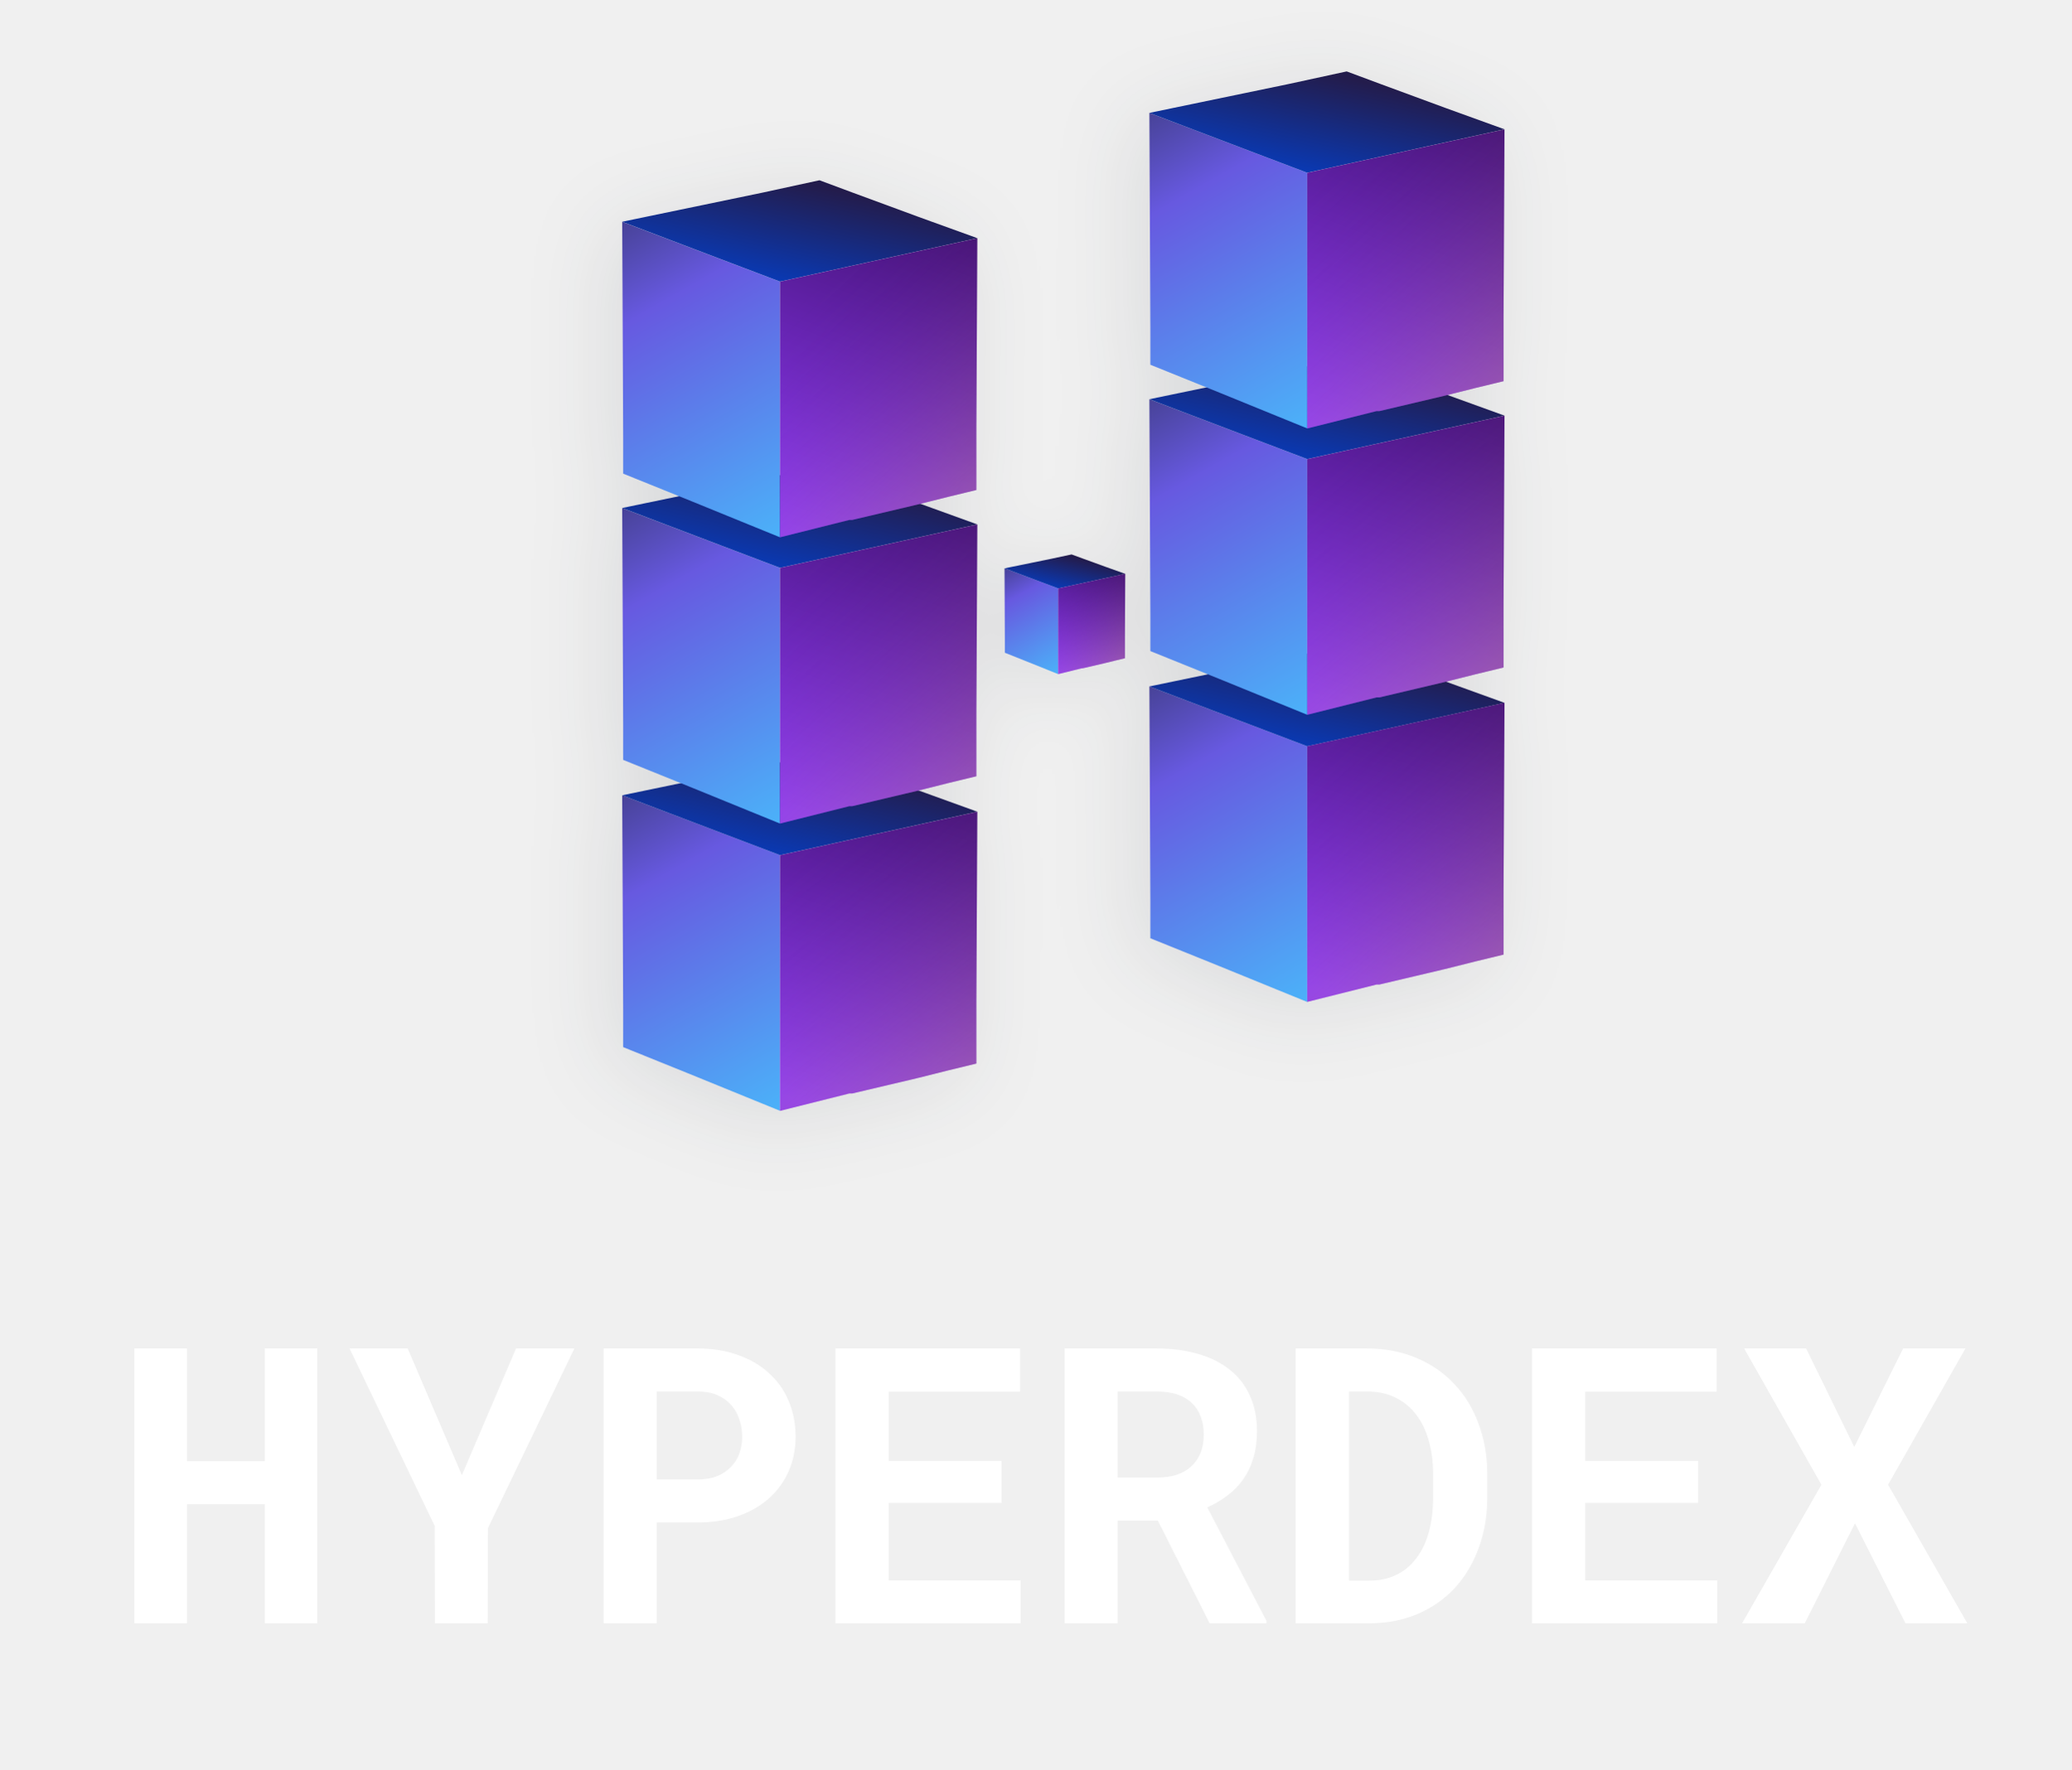
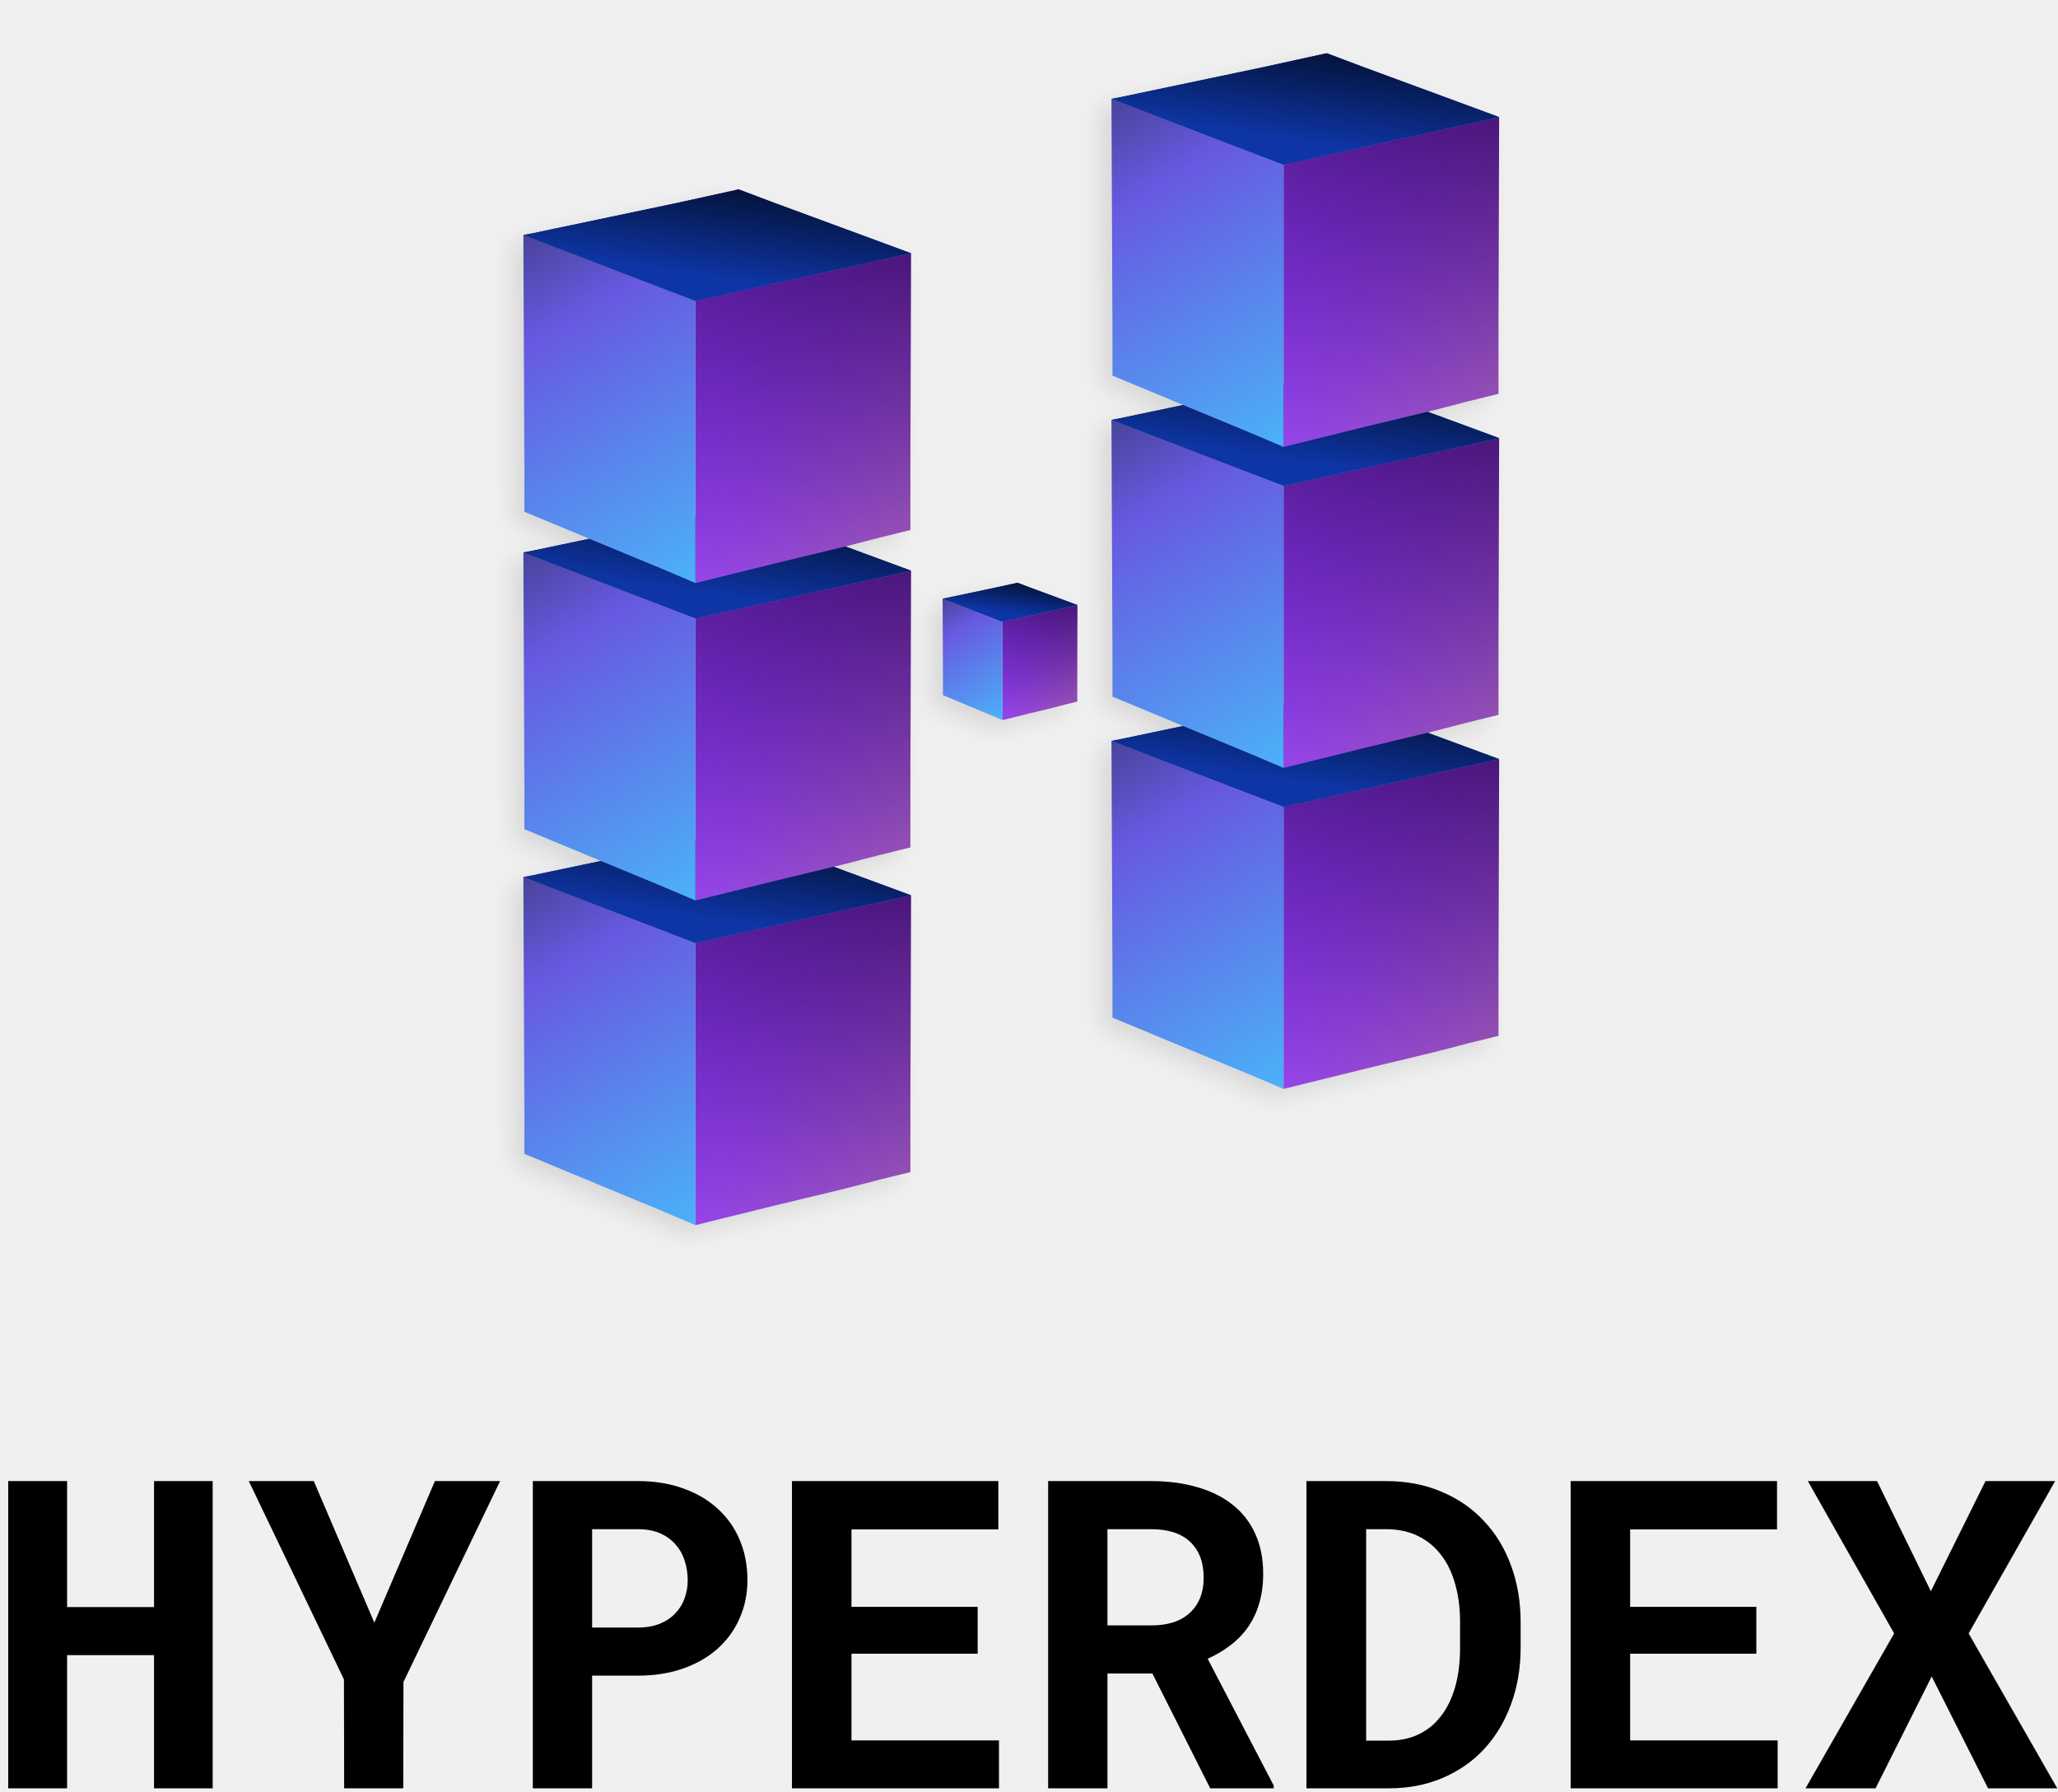
- <svg xmlns="http://www.w3.org/2000/svg" width="1044" height="892" viewBox="0 0 1044 892" version="1.1">
-   <g id="Canvas" fill="none">
-     <g id="Logo_White_Text" clip-path="url(#clip0)">
-       <path id="HYPERDEX" d="M 25.977 45L 19.364 45L 19.364 29.989L 9.563 29.989L 9.563 45L 2.926 45L 2.926 10.363L 9.563 10.363L 9.563 24.565L 19.364 24.565L 19.364 10.363L 25.977 10.363L 25.977 45ZM 44.2 26.326L 51.027 10.363L 58.378 10.363L 47.483 33.01L 47.459 45L 40.798 45L 40.774 32.725L 30.046 10.363L 37.373 10.363L 44.2 26.326ZM 68.75 32.297L 68.75 45L 62.065 45L 62.065 10.363L 73.912 10.363C 75.8 10.363 77.504 10.641 79.027 11.196C 80.549 11.735 81.842 12.496 82.904 13.48C 83.983 14.447 84.808 15.613 85.379 16.977C 85.965 18.34 86.259 19.855 86.259 21.52C 86.259 23.075 85.965 24.51 85.379 25.826C 84.808 27.142 83.983 28.284 82.904 29.252C 81.842 30.203 80.549 30.949 79.027 31.488C 77.504 32.027 75.8 32.297 73.912 32.297L 68.75 32.297ZM 68.75 26.873L 73.912 26.873C 74.864 26.873 75.689 26.73 76.386 26.445C 77.084 26.159 77.663 25.771 78.123 25.279C 78.599 24.787 78.948 24.224 79.17 23.59C 79.408 22.94 79.526 22.266 79.526 21.568C 79.526 20.759 79.408 20.006 79.17 19.308C 78.948 18.61 78.599 18 78.123 17.476C 77.663 16.953 77.084 16.541 76.386 16.239C 75.689 15.938 74.864 15.787 73.912 15.787L 68.75 15.787L 68.75 26.873ZM 112.213 29.823L 97.987 29.823L 97.987 39.6L 114.615 39.6L 114.615 45L 91.278 45L 91.278 10.363L 114.544 10.363L 114.544 15.811L 97.987 15.811L 97.987 24.541L 112.213 24.541L 112.213 29.823ZM 131.91 32.059L 126.843 32.059L 126.843 45L 120.158 45L 120.158 10.363L 131.767 10.363C 133.686 10.363 135.423 10.593 136.977 11.053C 138.531 11.497 139.855 12.155 140.95 13.028C 142.06 13.9 142.908 14.986 143.495 16.287C 144.098 17.587 144.399 19.094 144.399 20.807C 144.399 22.044 144.248 23.162 143.947 24.161C 143.662 25.144 143.241 26.032 142.686 26.825C 142.147 27.602 141.489 28.284 140.712 28.871C 139.95 29.458 139.094 29.965 138.143 30.394L 145.588 44.691L 145.588 45L 138.428 45L 131.91 32.059ZM 126.843 26.635L 131.791 26.635C 133.678 26.635 135.129 26.159 136.144 25.208C 137.175 24.24 137.691 22.924 137.691 21.259C 137.691 19.53 137.191 18.19 136.192 17.238C 135.193 16.271 133.718 15.787 131.767 15.787L 126.843 15.787L 126.843 26.635ZM 149.276 45L 149.276 10.363L 158.244 10.363C 160.544 10.363 162.621 10.76 164.477 11.553C 166.348 12.33 167.942 13.424 169.258 14.836C 170.591 16.231 171.614 17.904 172.327 19.855C 173.057 21.806 173.422 23.947 173.422 26.278L 173.422 29.133C 173.422 31.464 173.057 33.605 172.327 35.556C 171.614 37.491 170.607 39.164 169.306 40.575C 168.006 41.971 166.443 43.057 164.62 43.834C 162.796 44.611 160.782 45 158.577 45L 149.276 45ZM 156.008 15.787L 156.008 39.624L 158.577 39.624C 159.83 39.624 160.948 39.386 161.931 38.91C 162.931 38.434 163.771 37.744 164.453 36.84C 165.151 35.936 165.682 34.842 166.047 33.557C 166.412 32.257 166.594 30.782 166.594 29.133L 166.594 26.23C 166.594 24.676 166.412 23.265 166.047 21.996C 165.698 20.712 165.167 19.609 164.453 18.689C 163.755 17.77 162.883 17.056 161.836 16.548C 160.805 16.041 159.608 15.787 158.244 15.787L 156.008 15.787ZM 199.994 29.823L 185.768 29.823L 185.768 39.6L 202.397 39.6L 202.397 45L 179.06 45L 179.06 10.363L 202.325 10.363L 202.325 15.811L 185.768 15.811L 185.768 24.541L 199.994 24.541L 199.994 29.823ZM 219.667 22.781L 225.829 10.363L 233.679 10.363L 223.926 27.539L 233.917 45L 226.114 45L 219.762 32.392L 213.435 45L 205.537 45L 215.528 27.539L 205.798 10.363L 213.601 10.363L 219.667 22.781Z" transform="translate(56 638.438) scale(4)" fill="white" />
-       <g id="Group 3.6" filter="url(#filter0_d)">
-         <g id="Group 2.1">
-           <g id="Group">
-             <path id="Vector" fill-rule="evenodd" clip-rule="evenodd" d="M 8.853 35.268L 0.121 31.741L 0.121 27.12L 0 0L 19.889 7.54L 19.889 39.768L 16.008 38.187L 8.853 35.268Z" transform="translate(313.625 400.984) scale(4)" fill="url(#paint0_linear)" />
-             <path id="Vector_2" fill-rule="evenodd" clip-rule="evenodd" d="M 24.861 0L 29.105 1.581L 37.352 4.621L 44.749 7.297L 19.889 12.77L 0 5.229L 17.584 1.581L 24.861 0Z" transform="translate(313.625 380.062) scale(4)" fill="url(#paint1_linear)" />
-             <g id="Vector_3" transform="translate(393.184 409.281) scale(4)">
-               <path fill-rule="evenodd" clip-rule="evenodd" d="M 24.739 31.741L 21.223 32.593L 17.342 33.566L 9.095 35.511L 8.732 35.511L 0 37.7L 0 5.473L 24.861 0L 24.739 23.958L 24.739 24.809L 24.739 29.309L 24.739 31.741Z" fill="url(#paint2_linear)" />
-               <path fill-rule="evenodd" clip-rule="evenodd" d="M 24.739 31.741L 21.223 32.593L 17.342 33.566L 9.095 35.511L 8.732 35.511L 0 37.7L 0 5.473L 24.861 0L 24.739 23.958L 24.739 24.809L 24.739 29.309L 24.739 31.741Z" fill="url(#paint3_linear)" />
-             </g>
-           </g>
-           <g id="Group_2">
-             <path id="Vector_4" fill-rule="evenodd" clip-rule="evenodd" d="M 8.853 35.268L 0.121 31.741L 0.121 27.12L 0 0L 19.889 7.54L 19.889 39.768L 16.008 38.187L 8.853 35.268Z" transform="translate(313.625 256.156) scale(4)" fill="url(#paint4_linear)" />
-             <path id="Vector_5" fill-rule="evenodd" clip-rule="evenodd" d="M 24.861 0L 29.105 1.581L 37.352 4.621L 44.749 7.297L 19.889 12.77L 0 5.229L 17.584 1.581L 24.861 0Z" transform="translate(313.625 235.203) scale(4)" fill="url(#paint5_linear)" />
-             <g id="Vector_6" transform="translate(393.184 264.422) scale(4)">
-               <path fill-rule="evenodd" clip-rule="evenodd" d="M 24.739 31.741L 21.223 32.593L 17.342 33.566L 9.095 35.511L 8.732 35.511L 0 37.7L 0 5.473L 24.861 0L 24.739 23.958L 24.739 24.809L 24.739 29.309L 24.739 31.741Z" fill="url(#paint6_linear)" />
-               <path fill-rule="evenodd" clip-rule="evenodd" d="M 24.739 31.741L 21.223 32.593L 17.342 33.566L 9.095 35.511L 8.732 35.511L 0 37.7L 0 5.473L 24.861 0L 24.739 23.958L 24.739 24.809L 24.739 29.309L 24.739 31.741Z" fill="url(#paint7_linear)" />
-             </g>
-           </g>
-           <g id="Group_3">
-             <path id="Vector_7" fill-rule="evenodd" clip-rule="evenodd" d="M 8.853 35.268L 0.121 31.741L 0.121 27.12L 0 0L 19.889 7.54L 19.889 39.768L 16.008 38.187L 8.853 35.268Z" transform="translate(313.625 111.828) scale(4)" fill="url(#paint8_linear)" />
-             <path id="Vector_8" fill-rule="evenodd" clip-rule="evenodd" d="M 24.861 0L 29.105 1.581L 37.352 4.621L 44.749 7.297L 19.889 12.77L 0 5.229L 17.584 1.581L 24.861 0Z" transform="translate(313.625 90.875) scale(4)" fill="url(#paint9_linear)" />
-             <g id="Vector_9" transform="translate(393.184 120.094) scale(4)">
-               <path fill-rule="evenodd" clip-rule="evenodd" d="M 24.739 31.741L 21.223 32.593L 17.342 33.566L 9.095 35.511L 8.732 35.511L 0 37.7L 0 5.473L 24.861 0L 24.739 23.958L 24.739 24.809L 24.739 29.309L 24.739 31.741Z" fill="url(#paint10_linear)" />
-               <path fill-rule="evenodd" clip-rule="evenodd" d="M 24.739 31.741L 21.223 32.593L 17.342 33.566L 9.095 35.511L 8.732 35.511L 0 37.7L 0 5.473L 24.861 0L 24.739 23.958L 24.739 24.809L 24.739 29.309L 24.739 31.741Z" fill="url(#paint11_linear)" />
-             </g>
-           </g>
-         </g>
-         <g id="Group 2.2">
-           <g id="Group_4">
-             <path id="Vector_10" fill-rule="evenodd" clip-rule="evenodd" d="M 8.853 35.268L 0.121 31.741L 0.121 27.12L 0 0L 19.889 7.54L 19.889 39.768L 16.008 38.187L 8.853 35.268Z" transform="translate(579.367 346.094) scale(4)" fill="url(#paint12_linear)" />
-             <path id="Vector_11" fill-rule="evenodd" clip-rule="evenodd" d="M 24.861 0L 29.105 1.581L 37.352 4.621L 44.749 7.297L 19.889 12.77L 0 5.229L 17.584 1.581L 24.861 0Z" transform="translate(579.369 325.172) scale(4)" fill="url(#paint13_linear)" />
-             <g id="Vector_12" transform="translate(658.926 354.344) scale(4)">
-               <path fill-rule="evenodd" clip-rule="evenodd" d="M 24.739 31.741L 21.223 32.593L 17.342 33.566L 9.095 35.511L 8.732 35.511L 0 37.7L 0 5.473L 24.861 0L 24.739 23.958L 24.739 24.809L 24.739 29.309L 24.739 31.741Z" fill="url(#paint14_linear)" />
-               <path fill-rule="evenodd" clip-rule="evenodd" d="M 24.739 31.741L 21.223 32.593L 17.342 33.566L 9.095 35.511L 8.732 35.511L 0 37.7L 0 5.473L 24.861 0L 24.739 23.958L 24.739 24.809L 24.739 29.309L 24.739 31.741Z" fill="url(#paint15_linear)" />
-             </g>
-           </g>
-           <g id="Group_5">
-             <path id="Vector_13" fill-rule="evenodd" clip-rule="evenodd" d="M 8.853 35.268L 0.121 31.741L 0.121 27.12L 0 0L 19.889 7.54L 19.889 39.768L 16.008 38.187L 8.853 35.268Z" transform="translate(579.367 201.297) scale(4)" fill="url(#paint16_linear)" />
-             <path id="Vector_14" fill-rule="evenodd" clip-rule="evenodd" d="M 24.861 0L 29.105 1.581L 37.352 4.621L 44.749 7.297L 19.889 12.77L 0 5.229L 17.584 1.581L 24.861 0Z" transform="translate(579.371 180.359) scale(4)" fill="url(#paint17_linear)" />
-             <g id="Vector_15" transform="translate(658.926 209.578) scale(4)">
-               <path fill-rule="evenodd" clip-rule="evenodd" d="M 24.739 31.741L 21.223 32.593L 17.342 33.566L 9.095 35.511L 8.732 35.511L 0 37.7L 0 5.473L 24.861 0L 24.739 23.958L 24.739 24.809L 24.739 29.309L 24.739 31.741Z" fill="url(#paint18_linear)" />
-               <path fill-rule="evenodd" clip-rule="evenodd" d="M 24.739 31.741L 21.223 32.593L 17.342 33.566L 9.095 35.511L 8.732 35.511L 0 37.7L 0 5.473L 24.861 0L 24.739 23.958L 24.739 24.809L 24.739 29.309L 24.739 31.741Z" fill="url(#paint19_linear)" />
-             </g>
-           </g>
-           <g id="Group_6">
-             <path id="Vector_16" fill-rule="evenodd" clip-rule="evenodd" d="M 8.853 35.268L 0.121 31.741L 0.121 27.12L 0 0L 19.889 7.54L 19.889 39.768L 16.008 38.187L 8.853 35.268Z" transform="translate(579.369 56.9219) scale(4)" fill="url(#paint20_linear)" />
-             <path id="Vector_17" fill-rule="evenodd" clip-rule="evenodd" d="M 24.861 0L 29.105 1.581L 37.352 4.621L 44.749 7.297L 19.889 12.77L 0 5.229L 17.584 1.581L 24.861 0Z" transform="translate(579.373 36) scale(4)" fill="url(#paint21_linear)" />
-             <g id="Vector_18" transform="translate(658.928 65.2188) scale(4)">
-               <path fill-rule="evenodd" clip-rule="evenodd" d="M 24.739 31.741L 21.223 32.593L 17.342 33.566L 9.095 35.511L 8.732 35.511L 0 37.7L 0 5.473L 24.861 0L 24.739 23.958L 24.739 24.809L 24.739 29.309L 24.739 31.741Z" fill="url(#paint22_linear)" />
-               <path fill-rule="evenodd" clip-rule="evenodd" d="M 24.739 31.741L 21.223 32.593L 17.342 33.566L 9.095 35.511L 8.732 35.511L 0 37.7L 0 5.473L 24.861 0L 24.739 23.958L 24.739 24.809L 24.739 29.309L 24.739 31.741Z" fill="url(#paint23_linear)" />
-             </g>
-           </g>
-           <g id="Group_7">
-             <path id="Vector_19" fill-rule="evenodd" clip-rule="evenodd" d="M 3.01 11.826L 0.041 10.644L 0.041 9.094L 0 0L 6.762 2.528L 6.762 13.335L 5.442 12.805L 3.01 11.826Z" transform="translate(506.342 286.531) scale(4)" fill="url(#paint24_linear)" />
-             <path id="Vector_20" fill-rule="evenodd" clip-rule="evenodd" d="M 8.452 0L 9.895 0.53L 12.699 1.55L 15.214 2.447L 6.762 4.282L 0 1.754L 5.978 0.53L 8.452 0Z" transform="translate(506.346 279.531) scale(4)" fill="url(#paint25_linear)" />
-             <g id="Vector_21" transform="translate(533.389 289.312) scale(4)">
-               <path fill-rule="evenodd" clip-rule="evenodd" d="M 8.411 10.644L 7.215 10.929L 5.896 11.256L 3.092 11.908L 2.969 11.908L 0 12.642L 0 1.835L 8.452 0L 8.411 8.034L 8.411 8.319L 8.411 9.828L 8.411 10.644Z" fill="url(#paint26_linear)" />
-               <path fill-rule="evenodd" clip-rule="evenodd" d="M 8.411 10.644L 7.215 10.929L 5.896 11.256L 3.092 11.908L 2.969 11.908L 0 12.642L 0 1.835L 8.452 0L 8.411 8.034L 8.411 8.319L 8.411 9.828L 8.411 10.644Z" fill="url(#paint27_linear)" />
-             </g>
-           </g>
-         </g>
-       </g>
-     </g>
+ <svg xmlns="http://www.w3.org/2000/svg" width="928" height="808" viewBox="0 0 928 808" fill="none">
+   <path d="M25.977 45H19.364V29.989H9.563V45H2.926V10.363H9.563V24.565H19.364V10.363H25.977V45ZM44.2 26.326L51.027 10.363H58.378L47.483 33.01L47.459 45H40.798L40.774 32.725L30.046 10.363H37.373L44.2 26.326ZM68.75 32.297V45H62.065V10.363H73.912C75.8 10.363 77.504 10.641 79.027 11.196C80.549 11.735 81.842 12.496 82.904 13.48C83.983 14.447 84.808 15.613 85.379 16.977C85.965 18.34 86.259 19.855 86.259 21.52C86.259 23.075 85.965 24.51 85.379 25.826C84.808 27.142 83.983 28.284 82.904 29.252C81.842 30.203 80.549 30.949 79.027 31.488C77.504 32.027 75.8 32.297 73.912 32.297H68.75ZM68.75 26.873H73.912C74.864 26.873 75.689 26.73 76.386 26.445C77.084 26.159 77.663 25.771 78.123 25.279C78.599 24.787 78.948 24.224 79.17 23.59C79.408 22.94 79.526 22.266 79.526 21.568C79.526 20.759 79.408 20.006 79.17 19.308C78.948 18.61 78.599 18 78.123 17.476C77.663 16.953 77.084 16.541 76.386 16.239C75.689 15.938 74.864 15.787 73.912 15.787H68.75V26.873ZM112.213 29.823H97.987V39.6H114.615V45H91.278V10.363H114.544V15.811H97.987V24.541H112.213V29.823ZM131.91 32.059H126.843V45H120.158V10.363H131.767C133.686 10.363 135.423 10.593 136.977 11.053C138.531 11.497 139.855 12.155 140.95 13.028C142.06 13.9 142.908 14.986 143.495 16.287C144.098 17.587 144.399 19.094 144.399 20.807C144.399 22.044 144.248 23.162 143.947 24.161C143.662 25.144 143.241 26.032 142.686 26.825C142.147 27.602 141.489 28.284 140.712 28.871C139.95 29.458 139.094 29.965 138.143 30.394L145.588 44.691V45H138.428L131.91 32.059ZM126.843 26.635H131.791C133.678 26.635 135.129 26.159 136.144 25.208C137.175 24.24 137.691 22.924 137.691 21.259C137.691 19.53 137.191 18.19 136.192 17.238C135.193 16.271 133.718 15.787 131.767 15.787H126.843V26.635ZM149.276 45V10.363H158.244C160.544 10.363 162.621 10.76 164.477 11.553C166.348 12.33 167.942 13.424 169.258 14.836C170.591 16.231 171.614 17.904 172.327 19.855C173.057 21.806 173.422 23.947 173.422 26.278V29.133C173.422 31.464 173.057 33.605 172.327 35.556C171.614 37.491 170.607 39.164 169.306 40.575C168.006 41.971 166.443 43.057 164.62 43.834C162.796 44.611 160.782 45 158.577 45H149.276ZM156.008 15.787V39.624H158.577C159.83 39.624 160.948 39.386 161.931 38.91C162.931 38.434 163.771 37.744 164.453 36.84C165.151 35.936 165.682 34.842 166.047 33.557C166.412 32.257 166.594 30.782 166.594 29.133V26.23C166.594 24.676 166.412 23.265 166.047 21.996C165.698 20.712 165.167 19.609 164.453 18.689C163.755 17.77 162.883 17.056 161.836 16.548C160.805 16.041 159.608 15.787 158.244 15.787H156.008ZM199.994 29.823H185.768V39.6H202.397V45H179.06V10.363H202.325V15.811H185.768V24.541H199.994V29.823ZM219.667 22.781L225.829 10.363H233.679L223.926 27.539L233.917 45H226.114L219.762 32.392L213.435 45H205.537L215.528 27.539L205.798 10.363H213.601L219.667 22.781Z" transform="translate(-8 626.438) scale(4)" fill="black" />
+   <g filter="url(#filter0_d)">
+     <path d="M0.038 5.371H0V37.181L8.634 35.048L8.939 34.972L17.003 33.029L20.806 32.038L24.23 31.2V28.762V24.267V23.391L24.306 -1.45323e-07L0.038 5.371Z" transform="translate(313.596 403.734) scale(4)" fill="url(#paint0_linear)" />
+     <path d="M0 0L0.114 26.591V31.2L8.634 34.743L15.633 37.638L19.399 39.238V7.429L0 0Z" transform="translate(236 395.516) scale(4)" fill="url(#paint1_linear)" />
+     <path d="M0.038 5.371H0V37.181L8.634 35.048L8.939 34.972L17.003 33.029L20.806 32.038L24.23 31.2V28.762V24.267V23.391L24.306 -1.45323e-07L0.038 5.371Z" transform="translate(313.596 403.734) scale(4)" fill="url(#paint2_linear)" />
+     <path d="M42.677 6.819L36.477 4.533L28.413 1.562L24.267 0L17.155 1.562L0.837 4.99L0 5.143L19.399 12.572H19.437L43.704 7.2L42.677 6.819Z" transform="translate(236 374.938) scale(4)" fill="url(#paint3_linear)" />
+     <path d="M42.677 6.819L36.477 4.533L28.413 1.562L24.267 0L17.155 1.562L0.837 4.99L0 5.143L19.399 12.572H19.437L43.704 7.2L42.677 6.819Z" transform="translate(236 374.938) scale(4)" fill="url(#paint4_linear)" />
+     <path d="M0.038 5.371H0V37.181L8.634 35.048L8.939 34.972L17.003 33.029L20.806 32.038L24.23 31.2V28.762V24.267V23.391L24.306 -1.45323e-07L0.038 5.371Z" transform="translate(313.596 257.344) scale(4)" fill="url(#paint5_linear)" />
+     <path d="M0 0L0.114 26.591V31.2L8.634 34.743L15.633 37.638L19.399 39.238V7.429L0 0Z" transform="translate(236 249.109) scale(4)" fill="url(#paint6_linear)" />
+     <path d="M0.038 5.371H0V37.181L8.634 35.048L8.939 34.972L17.003 33.029L20.806 32.038L24.23 31.2V28.762V24.267V23.391L24.306 -1.45323e-07L0.038 5.371Z" transform="translate(313.596 257.344) scale(4)" fill="url(#paint7_linear)" />
+     <path d="M42.677 6.819L36.477 4.533L28.413 1.562L24.267 0L17.155 1.562L0.837 4.99L0 5.143L19.399 12.572H19.437L43.704 7.2L42.677 6.819Z" transform="translate(236 228.547) scale(4)" fill="url(#paint8_linear)" />
+     <path d="M42.677 6.819L36.477 4.533L28.413 1.562L24.267 0L17.155 1.562L0.837 4.99L0 5.143L19.399 12.572H19.437L43.704 7.2L42.677 6.819Z" transform="translate(236 228.547) scale(4)" fill="url(#paint9_linear)" />
+     <path d="M0.038 5.371H0V37.181L8.634 35.048L8.939 34.972L17.003 33.029L20.806 32.038L24.23 31.2V28.762V24.267V23.391L24.306 -1.45323e-07L0.038 5.371Z" transform="translate(313.596 114.203) scale(4)" fill="url(#paint10_linear)" />
+     <path d="M0 0L0.114 26.591V31.2L8.634 34.743L15.633 37.638L19.399 39.238V7.429L0 0Z" transform="translate(236 105.969) scale(4)" fill="url(#paint11_linear)" />
+     <path d="M0.038 5.371H0V37.181L8.634 35.048L8.939 34.972L17.003 33.029L20.806 32.038L24.23 31.2V28.762V24.267V23.391L24.306 -1.45323e-07L0.038 5.371Z" transform="translate(313.596 114.203) scale(4)" fill="url(#paint12_linear)" />
+     <path d="M42.677 6.819L36.477 4.533L28.413 1.562L24.267 0L17.155 1.562L0.837 4.99L0 5.143L19.399 12.572H19.437L43.704 7.2L42.677 6.819Z" transform="translate(236 85.4062) scale(4)" fill="url(#paint13_linear)" />
+     <path d="M42.677 6.819L36.477 4.533L28.413 1.562L24.267 0L17.155 1.562L0.837 4.99L0 5.143L19.399 12.572H19.437L43.704 7.2L42.677 6.819Z" transform="translate(236 85.4062) scale(4)" fill="url(#paint14_linear)" />
+     <path d="M0.013 1.873H0V12.966L3.003 12.223L3.109 12.196L5.914 11.518L7.237 11.173L8.427 10.881V10.03V8.463V8.157L8.454 -5.06796e-08L0.013 1.873Z" transform="translate(452.033 272.844) scale(4)" fill="url(#paint15_linear)" />
+     <path d="M0 0L0.04 9.273V10.881L3.003 12.116L5.437 13.126L6.747 13.684V2.591L0 0Z" transform="translate(425.045 269.969) scale(4)" fill="url(#paint16_linear)" />
+     <path d="M0.013 1.873H0V12.966L3.003 12.223L3.109 12.196L5.914 11.518L7.237 11.173L8.427 10.881V10.03V8.463V8.157L8.454 -5.06796e-08L0.013 1.873Z" transform="translate(452.033 272.828) scale(4)" fill="url(#paint17_linear)" />
+     <path d="M14.844 2.378L12.687 1.581L9.883 0.545L8.441 0L5.967 0.545L0.291 1.74L0 1.794L6.747 4.384H6.76L15.201 2.511L14.844 2.378Z" transform="translate(425.045 262.797) scale(4)" fill="url(#paint18_linear)" />
+     <path d="M14.844 2.378L12.687 1.581L9.883 0.545L8.441 0L5.967 0.545L0.291 1.74L0 1.794L6.747 4.384H6.76L15.201 2.511L14.844 2.378Z" transform="translate(425.045 262.797) scale(4)" fill="url(#paint19_linear)" />
+     <path d="M0.038 5.371H0V37.181L8.634 35.048L8.939 34.972L17.003 33.029L20.806 32.038L24.23 31.2V28.762V24.267V23.391L24.306 -1.45323e-07L0.038 5.371Z" transform="translate(578.777 342.312) scale(4)" fill="url(#paint20_linear)" />
+     <path d="M0 0L0.114 26.591V31.2L8.634 34.743L15.633 37.638L19.399 39.238V7.429L0 0Z" transform="translate(501.182 334.094) scale(4)" fill="url(#paint21_linear)" />
+     <path d="M0.038 5.371H0V37.181L8.634 35.048L8.939 34.972L17.003 33.029L20.806 32.038L24.23 31.2V28.762V24.267V23.391L24.306 -1.45323e-07L0.038 5.371Z" transform="translate(578.777 342.312) scale(4)" fill="url(#paint22_linear)" />
+     <path d="M42.677 6.819L36.477 4.533L28.413 1.562L24.267 0L17.155 1.562L0.837 4.99L0 5.143L19.399 12.572H19.437L43.704 7.2L42.677 6.819Z" transform="translate(501.182 313.516) scale(4)" fill="url(#paint23_linear)" />
+     <path d="M42.677 6.819L36.477 4.533L28.413 1.562L24.267 0L17.155 1.562L0.837 4.99L0 5.143L19.399 12.572H19.437L43.704 7.2L42.677 6.819Z" transform="translate(501.182 313.516) scale(4)" fill="url(#paint24_linear)" />
+     <path d="M0.038 5.371H0V37.181L8.634 35.048L8.939 34.972L17.003 33.029L20.806 32.038L24.23 31.2V28.762V24.267V23.391L24.306 -1.45323e-07L0.038 5.371Z" transform="translate(578.773 197.562) scale(4)" fill="url(#paint25_linear)" />
+     <path d="M0 0L0.114 26.591V31.2L8.634 34.743L15.633 37.638L19.399 39.238V7.429L0 0Z" transform="translate(501.18 189.344) scale(4)" fill="url(#paint26_linear)" />
+     <path d="M0.038 5.371H0V37.181L8.634 35.048L8.939 34.972L17.003 33.029L20.806 32.038L24.23 31.2V28.762V24.267V23.391L24.306 -1.45323e-07L0.038 5.371Z" transform="translate(578.775 197.562) scale(4)" fill="url(#paint27_linear)" />
+     <path d="M42.677 6.819L36.477 4.533L28.413 1.562L24.267 0L17.155 1.562L0.837 4.99L0 5.143L19.399 12.572H19.437L43.704 7.2L42.677 6.819Z" transform="translate(501.18 168.766) scale(4)" fill="url(#paint28_linear)" />
+     <path d="M42.677 6.819L36.477 4.533L28.413 1.562L24.267 0L17.155 1.562L0.837 4.99L0 5.143L19.399 12.572H19.437L43.704 7.2L42.677 6.819Z" transform="translate(501.18 168.766) scale(4)" fill="url(#paint29_linear)" />
+     <path d="M0.038 5.371H0V37.181L8.634 35.048L8.939 34.972L17.003 33.029L20.806 32.038L24.23 31.2V28.762V24.267V23.391L24.306 -1.45323e-07L0.038 5.371Z" transform="translate(578.775 52.7969) scale(4)" fill="url(#paint30_linear)" />
+     <path d="M0 0L0.114 26.591V31.2L8.634 34.743L15.633 37.638L19.399 39.238V7.429L0 0Z" transform="translate(501.18 44.5781) scale(4)" fill="url(#paint31_linear)" />
+     <path d="M0.038 5.371H0V37.181L8.634 35.048L8.939 34.972L17.003 33.029L20.806 32.038L24.23 31.2V28.762V24.267V23.391L24.306 -1.45323e-07L0.038 5.371Z" transform="translate(578.775 52.7969) scale(4)" fill="url(#paint32_linear)" />
+     <path d="M42.677 6.819L36.477 4.533L28.413 1.562L24.267 0L17.155 1.562L0.837 4.99L0 5.143L19.399 12.572H19.437L43.704 7.2L42.677 6.819Z" transform="translate(501.18 24) scale(4)" fill="url(#paint33_linear)" />
+     <path d="M42.677 6.819L36.477 4.533L28.413 1.562L24.267 0L17.155 1.562L0.837 4.99L0 5.143L19.399 12.572H19.437L43.704 7.2L42.677 6.819Z" transform="translate(501.18 24) scale(4)" fill="url(#paint34_linear)" />
  </g>
  <defs>
-     <filter id="filter0_d" x="124.159" y="-104.746" width="769.544" height="848.882" filterUnits="userSpaceOnUse" color-interpolation-filters="sRGB">
+     <filter id="filter0_d" x="176" y="0" width="520" height="608.469" filterUnits="userSpaceOnUse" color-interpolation-filters="sRGB">
      <feFlood flood-opacity="0" result="BackgroundImageFix" />
      <feColorMatrix in="SourceAlpha" type="matrix" values="0 0 0 0 0 0 0 0 0 0 0 0 0 0 0 0 0 0 255 0" />
-       <feOffset dx="-6.767" dy="5.413" />
-       <feGaussianBlur stdDeviation="20.3" />
-       <feColorMatrix type="matrix" values="0 0 0 0 0.106 0 0 0 0 0.141 0 0 0 0 0.192 0 0 0 0.1 0" />
+       <feOffset dx="-5" dy="4" />
+       <feGaussianBlur stdDeviation="5" />
+       <feColorMatrix type="matrix" values="0 0 0 0 0 0 0 0 0 0 0 0 0 0 0 0 0 0 0.1 0" />
      <feBlend mode="normal" in2="BackgroundImageFix" result="effect1_dropShadow" />
      <feBlend mode="normal" in="SourceGraphic" in2="effect1_dropShadow" result="shape" />
    </filter>
-     <linearGradient id="paint0_linear" x2="1" gradientUnits="userSpaceOnUse" gradientTransform="matrix(29.9217 52.0645 -26.037 14.7303 -0.674447 -17.5163)">
-       <stop stop-color="#1C2334" />
-       <stop offset="0.449" stop-color="#6759E0" />
-       <stop offset="1" stop-color="#4BB2F9" />
-     </linearGradient>
-     <linearGradient id="paint1_linear" x2="1" gradientUnits="userSpaceOnUse" gradientTransform="matrix(-3.8036 16.6003 -58.1772 -13.1315 49.6281 6.42622)">
-       <stop stop-color="#231C4C" />
-       <stop offset="1" stop-color="#0143D6" />
-     </linearGradient>
-     <linearGradient id="paint2_linear" x2="1" gradientUnits="userSpaceOnUse" gradientTransform="matrix(-19.5252 58.2405 -38.4049 -12.6755 43.942 -14.4342)">
-       <stop offset="0.177" stop-color="#1D2237" />
-       <stop offset="0.323" stop-color="#47137A" />
-       <stop offset="1" stop-color="#913BFE" />
-     </linearGradient>
-     <linearGradient id="paint3_linear" x2="1" gradientUnits="userSpaceOnUse" gradientTransform="matrix(28.9074 34.4582 -22.7226 18.7547 11.2506 -4.10331)">
-       <stop stop-color="#5F20A5" stop-opacity="0" />
-       <stop offset="1" stop-color="#F2C94C" stop-opacity="0.35" />
-     </linearGradient>
-     <linearGradient id="paint4_linear" x2="1" gradientUnits="userSpaceOnUse" gradientTransform="matrix(29.9217 52.0645 -26.037 14.7303 -0.674447 -17.5163)">
-       <stop stop-color="#1C2334" />
-       <stop offset="0.449" stop-color="#6759E0" />
-       <stop offset="1" stop-color="#4BB2F9" />
-     </linearGradient>
-     <linearGradient id="paint5_linear" x2="1" gradientUnits="userSpaceOnUse" gradientTransform="matrix(-3.8036 16.6003 -58.1772 -13.1315 49.6281 6.42622)">
-       <stop stop-color="#231C4C" />
-       <stop offset="1" stop-color="#0143D6" />
-     </linearGradient>
-     <linearGradient id="paint6_linear" x2="1" gradientUnits="userSpaceOnUse" gradientTransform="matrix(-21.0466 58.2405 -38.4048 -13.6626 43.9419 -13.9407)">
-       <stop offset="0.177" stop-color="#1D2237" />
-       <stop offset="0.319" stop-color="#47137A" />
-       <stop offset="1" stop-color="#913BFE" />
-     </linearGradient>
-     <linearGradient id="paint7_linear" x2="1" gradientUnits="userSpaceOnUse" gradientTransform="matrix(30.6824 32.446 -21.3958 19.9063 10.5872 -2.91848)">
-       <stop stop-color="#5D1FA2" stop-opacity="0" />
-       <stop offset="1" stop-color="#F2C94C" stop-opacity="0.35" />
-     </linearGradient>
-     <linearGradient id="paint8_linear" x2="1" gradientUnits="userSpaceOnUse" gradientTransform="matrix(29.9217 52.0645 -26.037 14.7303 -0.674447 -17.5163)">
-       <stop stop-color="#1C2334" />
-       <stop offset="0.449" stop-color="#6759E0" />
-       <stop offset="1" stop-color="#4BB2F9" />
-     </linearGradient>
-     <linearGradient id="paint9_linear" x2="1" gradientUnits="userSpaceOnUse" gradientTransform="matrix(-3.8036 16.6003 -58.1772 -13.1315 49.6281 6.42622)">
-       <stop stop-color="#231C4C" />
-       <stop offset="1" stop-color="#0143D6" />
-     </linearGradient>
-     <linearGradient id="paint10_linear" x2="1" gradientUnits="userSpaceOnUse" gradientTransform="matrix(-22.8216 58.604 -38.6443 -14.8143 44.0616 -13.3648)">
-       <stop offset="0.177" stop-color="#1D2237" />
-       <stop offset="0.325" stop-color="#47137A" />
-       <stop offset="1" stop-color="#913BFE" />
-     </linearGradient>
-     <linearGradient id="paint11_linear" x2="1" gradientUnits="userSpaceOnUse" gradientTransform="matrix(27.8931 29.4278 -19.4054 18.0967 11.8742 -0.644042)">
-       <stop stop-color="#5C1EA0" stop-opacity="0" />
-       <stop offset="1" stop-color="#F2C94C" stop-opacity="0.35" />
-     </linearGradient>
-     <linearGradient id="paint12_linear" x2="1" gradientUnits="userSpaceOnUse" gradientTransform="matrix(29.9217 52.0645 -26.037 14.7303 -0.674447 -17.5163)">
-       <stop stop-color="#1C2334" />
-       <stop offset="0.449" stop-color="#6759E0" />
-       <stop offset="1" stop-color="#4BB2F9" />
-     </linearGradient>
-     <linearGradient id="paint13_linear" x2="1" gradientUnits="userSpaceOnUse" gradientTransform="matrix(-3.8036 16.6003 -58.1772 -13.1315 49.6281 6.42622)">
-       <stop stop-color="#231C4C" />
-       <stop offset="1" stop-color="#0143D6" />
-     </linearGradient>
-     <linearGradient id="paint14_linear" x2="1" gradientUnits="userSpaceOnUse" gradientTransform="matrix(-19.5252 58.2405 -38.4049 -12.6755 43.942 -14.4342)">
-       <stop offset="0.177" stop-color="#1D2237" />
-       <stop offset="0.323" stop-color="#47137A" />
-       <stop offset="1" stop-color="#913BFE" />
-     </linearGradient>
-     <linearGradient id="paint15_linear" x2="1" gradientUnits="userSpaceOnUse" gradientTransform="matrix(29.1609 31.4399 -20.7323 18.9192 11.5233 -5.05213)">
-       <stop stop-color="#5D1FA3" stop-opacity="0" />
-       <stop offset="1" stop-color="#F2C94C" stop-opacity="0.35" />
-     </linearGradient>
-     <linearGradient id="paint16_linear" x2="1" gradientUnits="userSpaceOnUse" gradientTransform="matrix(29.9217 52.0645 -26.037 14.7303 -0.674447 -17.5163)">
-       <stop stop-color="#1C2334" />
-       <stop offset="0.449" stop-color="#6759E0" />
-       <stop offset="1" stop-color="#4BB2F9" />
-     </linearGradient>
-     <linearGradient id="paint17_linear" x2="1" gradientUnits="userSpaceOnUse" gradientTransform="matrix(-3.8036 16.6003 -58.1772 -13.1315 49.6281 6.42622)">
-       <stop stop-color="#231C4C" />
-       <stop offset="1" stop-color="#0143D6" />
-     </linearGradient>
-     <linearGradient id="paint18_linear" x2="1" gradientUnits="userSpaceOnUse" gradientTransform="matrix(-21.0466 58.2405 -38.4048 -13.6626 43.9419 -13.9407)">
-       <stop offset="0.177" stop-color="#1D2237" />
-       <stop offset="0.319" stop-color="#47137A" />
-       <stop offset="1" stop-color="#913BFE" />
-     </linearGradient>
-     <linearGradient id="paint19_linear" x2="1" gradientUnits="userSpaceOnUse" gradientTransform="matrix(28.1467 32.1945 -21.2299 18.2612 10.5043 -3.71702)">
-       <stop stop-color="#5D1FA3" stop-opacity="0" />
-       <stop offset="1" stop-color="#F2C94C" stop-opacity="0.35" />
-     </linearGradient>
-     <linearGradient id="paint20_linear" x2="1" gradientUnits="userSpaceOnUse" gradientTransform="matrix(29.9217 52.0645 -26.037 14.7303 -0.674447 -17.5163)">
-       <stop stop-color="#1C2334" />
-       <stop offset="0.449" stop-color="#6759E0" />
-       <stop offset="1" stop-color="#4BB2F9" />
-     </linearGradient>
-     <linearGradient id="paint21_linear" x2="1" gradientUnits="userSpaceOnUse" gradientTransform="matrix(-3.8036 16.6003 -58.1772 -13.1315 49.6281 6.42622)">
-       <stop stop-color="#231C4C" />
-       <stop offset="1" stop-color="#0143D6" />
-     </linearGradient>
-     <linearGradient id="paint22_linear" x2="1" gradientUnits="userSpaceOnUse" gradientTransform="matrix(-22.8216 58.604 -38.6443 -14.8143 44.0616 -13.3648)">
-       <stop offset="0.177" stop-color="#1D2237" />
-       <stop offset="0.325" stop-color="#47137A" />
-       <stop offset="1" stop-color="#913BFE" />
-     </linearGradient>
-     <linearGradient id="paint23_linear" x2="1" gradientUnits="userSpaceOnUse" gradientTransform="matrix(30.6824 32.446 -21.3958 19.9063 10.5872 -4.93063)">
-       <stop stop-color="#5F20A6" stop-opacity="0" />
-       <stop offset="1" stop-color="#F2C94C" stop-opacity="0.35" />
-     </linearGradient>
-     <linearGradient id="paint24_linear" x2="1" gradientUnits="userSpaceOnUse" gradientTransform="matrix(10.173 17.4588 -8.85229 4.93951 -0.229304 -5.87375)">
-       <stop stop-color="#1C2334" />
-       <stop offset="0.449" stop-color="#6759E0" />
-       <stop offset="1" stop-color="#4BB2F9" />
-     </linearGradient>
-     <linearGradient id="paint25_linear" x2="1" gradientUnits="userSpaceOnUse" gradientTransform="matrix(-1.29318 5.56659 -19.7796 -4.40339 16.873 2.15491)">
-       <stop stop-color="#231C4C" />
-       <stop offset="1" stop-color="#0143D6" />
-     </linearGradient>
-     <linearGradient id="paint26_linear" x2="1" gradientUnits="userSpaceOnUse" gradientTransform="matrix(-7.75909 19.6517 -13.1386 -4.9677 14.9805 -4.48163)">
-       <stop offset="0.177" stop-color="#1D2237" />
-       <stop offset="0.325" stop-color="#47137A" />
-       <stop offset="1" stop-color="#913BFE" />
-     </linearGradient>
-     <linearGradient id="paint27_linear" x2="1" gradientUnits="userSpaceOnUse" gradientTransform="matrix(10.3965 11.3184 -7.56731 6.83881 3.61477 -2.095)">
-       <stop stop-color="#5E20A4" stop-opacity="0" />
-       <stop offset="1" stop-color="#F2C94C" stop-opacity="0.35" />
-     </linearGradient>
-     <clipPath id="clip0">
-       <rect width="261" height="223" fill="white" transform="scale(4)" />
-     </clipPath>
+     <linearGradient id="paint0_linear" x2="1" gradientUnits="userSpaceOnUse" gradientTransform="matrix(-22.3438 58.7572 37.835 14.853 7.93718 -27.8527)">
+       <stop offset="0.177" stop-color="#1D2237" />
+       <stop offset="0.325" stop-color="#47137A" />
+       <stop offset="1" stop-color="#913BFE" />
+     </linearGradient>
+     <linearGradient id="paint1_linear" x2="1" gradientUnits="userSpaceOnUse" gradientTransform="matrix(29.2129 51.9969 25.4203 -14.7111 -21.3157 -6.02662)">
+       <stop stop-color="#1C2334" />
+       <stop offset="0.449" stop-color="#6759E0" />
+       <stop offset="1" stop-color="#4BB2F9" />
+     </linearGradient>
+     <linearGradient id="paint2_linear" x2="1" gradientUnits="userSpaceOnUse" gradientTransform="matrix(27.3128 29.5087 19.0018 -18.1465 -7.32946 16.8445)">
+       <stop stop-color="#5C1EA0" stop-opacity="0" />
+       <stop offset="1" stop-color="#F2C94C" stop-opacity="0.35" />
+     </linearGradient>
+     <linearGradient id="paint3_linear" x2="1" gradientUnits="userSpaceOnUse" gradientTransform="translate(-7.13382 -27.7514) scale(67.9729 68.0775)">
+       <stop stop-color="#231C4C" />
+       <stop offset="1" stop-color="#0143D6" />
+     </linearGradient>
+     <linearGradient id="paint4_linear" x2="1" gradientUnits="userSpaceOnUse" gradientTransform="matrix(-2.28221 16.0001 -55.6238 -7.95848 48.1616 -2.49698)">
+       <stop />
+       <stop offset="1" stop-color="#0D35A5" />
+     </linearGradient>
+     <linearGradient id="paint5_linear" x2="1" gradientUnits="userSpaceOnUse" gradientTransform="matrix(-22.3438 58.7572 37.835 14.853 7.93718 -27.8527)">
+       <stop offset="0.177" stop-color="#1D2237" />
+       <stop offset="0.325" stop-color="#47137A" />
+       <stop offset="1" stop-color="#913BFE" />
+     </linearGradient>
+     <linearGradient id="paint6_linear" x2="1" gradientUnits="userSpaceOnUse" gradientTransform="matrix(29.2129 51.9969 25.4203 -14.7111 -21.3157 -6.02662)">
+       <stop stop-color="#1C2334" />
+       <stop offset="0.449" stop-color="#6759E0" />
+       <stop offset="1" stop-color="#4BB2F9" />
+     </linearGradient>
+     <linearGradient id="paint7_linear" x2="1" gradientUnits="userSpaceOnUse" gradientTransform="matrix(27.3128 29.5087 19.0018 -18.1465 -7.32946 16.8445)">
+       <stop stop-color="#5C1EA0" stop-opacity="0" />
+       <stop offset="1" stop-color="#F2C94C" stop-opacity="0.35" />
+     </linearGradient>
+     <linearGradient id="paint8_linear" x2="1" gradientUnits="userSpaceOnUse" gradientTransform="translate(-7.13382 -27.7514) scale(67.9729 68.0775)">
+       <stop stop-color="#231C4C" />
+       <stop offset="1" stop-color="#0143D6" />
+     </linearGradient>
+     <linearGradient id="paint9_linear" x2="1" gradientUnits="userSpaceOnUse" gradientTransform="matrix(-2.28221 16.0001 -55.6238 -7.95848 48.1616 -2.49698)">
+       <stop />
+       <stop offset="1" stop-color="#0D35A5" />
+     </linearGradient>
+     <linearGradient id="paint10_linear" x2="1" gradientUnits="userSpaceOnUse" gradientTransform="matrix(-22.3438 58.7572 37.835 14.853 7.93718 -27.8527)">
+       <stop offset="0.177" stop-color="#1D2237" />
+       <stop offset="0.325" stop-color="#47137A" />
+       <stop offset="1" stop-color="#913BFE" />
+     </linearGradient>
+     <linearGradient id="paint11_linear" x2="1" gradientUnits="userSpaceOnUse" gradientTransform="matrix(29.2129 51.9969 25.4203 -14.7111 -21.3157 -6.02662)">
+       <stop stop-color="#1C2334" />
+       <stop offset="0.449" stop-color="#6759E0" />
+       <stop offset="1" stop-color="#4BB2F9" />
+     </linearGradient>
+     <linearGradient id="paint12_linear" x2="1" gradientUnits="userSpaceOnUse" gradientTransform="matrix(27.3128 29.5087 19.0018 -18.1465 -7.32946 16.8445)">
+       <stop stop-color="#5C1EA0" stop-opacity="0" />
+       <stop offset="1" stop-color="#F2C94C" stop-opacity="0.35" />
+     </linearGradient>
+     <linearGradient id="paint13_linear" x2="1" gradientUnits="userSpaceOnUse" gradientTransform="translate(-7.13382 -27.7514) scale(67.9729 68.0775)">
+       <stop stop-color="#231C4C" />
+       <stop offset="1" stop-color="#0143D6" />
+     </linearGradient>
+     <linearGradient id="paint14_linear" x2="1" gradientUnits="userSpaceOnUse" gradientTransform="matrix(-2.28221 16.0001 -55.6238 -7.95848 48.1616 -2.49698)">
+       <stop />
+       <stop offset="1" stop-color="#0D35A5" />
+     </linearGradient>
+     <linearGradient id="paint15_linear" x2="1" gradientUnits="userSpaceOnUse" gradientTransform="matrix(-7.77147 20.4909 13.1595 5.17982 2.76066 -9.71331)">
+       <stop offset="0.177" stop-color="#1D2237" />
+       <stop offset="0.325" stop-color="#47137A" />
+       <stop offset="1" stop-color="#913BFE" />
+     </linearGradient>
+     <linearGradient id="paint16_linear" x2="1" gradientUnits="userSpaceOnUse" gradientTransform="matrix(10.1606 18.1333 8.84152 -5.13033 -7.41388 -2.10171)">
+       <stop stop-color="#1C2334" />
+       <stop offset="0.449" stop-color="#6759E0" />
+       <stop offset="1" stop-color="#4BB2F9" />
+     </linearGradient>
+     <linearGradient id="paint17_linear" x2="1" gradientUnits="userSpaceOnUse" gradientTransform="matrix(9.49978 10.2908 6.60908 -6.32836 -2.54929 5.87432)">
+       <stop stop-color="#5C1EA0" stop-opacity="0" />
+       <stop offset="1" stop-color="#F2C94C" stop-opacity="0.35" />
+     </linearGradient>
+     <linearGradient id="paint18_linear" x2="1" gradientUnits="userSpaceOnUse" gradientTransform="translate(-2.48124 -9.67797) scale(23.6419 23.7412)">
+       <stop stop-color="#231C4C" />
+       <stop offset="1" stop-color="#0143D6" />
+     </linearGradient>
+     <linearGradient id="paint19_linear" x2="1" gradientUnits="userSpaceOnUse" gradientTransform="matrix(-0.793785 5.57983 -19.3467 -2.77542 16.7513 -0.870792)">
+       <stop />
+       <stop offset="1" stop-color="#0D35A5" />
+     </linearGradient>
+     <linearGradient id="paint20_linear" x2="1" gradientUnits="userSpaceOnUse" gradientTransform="matrix(-22.3438 58.7572 37.835 14.853 7.93718 -27.8527)">
+       <stop offset="0.177" stop-color="#1D2237" />
+       <stop offset="0.325" stop-color="#47137A" />
+       <stop offset="1" stop-color="#913BFE" />
+     </linearGradient>
+     <linearGradient id="paint21_linear" x2="1" gradientUnits="userSpaceOnUse" gradientTransform="matrix(29.2129 51.9969 25.4203 -14.7111 -21.3157 -6.02662)">
+       <stop stop-color="#1C2334" />
+       <stop offset="0.449" stop-color="#6759E0" />
+       <stop offset="1" stop-color="#4BB2F9" />
+     </linearGradient>
+     <linearGradient id="paint22_linear" x2="1" gradientUnits="userSpaceOnUse" gradientTransform="matrix(27.3128 29.5087 19.0018 -18.1465 -7.32946 16.8445)">
+       <stop stop-color="#5C1EA0" stop-opacity="0" />
+       <stop offset="1" stop-color="#F2C94C" stop-opacity="0.35" />
+     </linearGradient>
+     <linearGradient id="paint23_linear" x2="1" gradientUnits="userSpaceOnUse" gradientTransform="translate(-7.13382 -27.7514) scale(67.9729 68.0775)">
+       <stop stop-color="#231C4C" />
+       <stop offset="1" stop-color="#0143D6" />
+     </linearGradient>
+     <linearGradient id="paint24_linear" x2="1" gradientUnits="userSpaceOnUse" gradientTransform="matrix(-2.28221 16.0001 -55.6238 -7.95848 48.1616 -2.49698)">
+       <stop />
+       <stop offset="1" stop-color="#0D35A5" />
+     </linearGradient>
+     <linearGradient id="paint25_linear" x2="1" gradientUnits="userSpaceOnUse" gradientTransform="matrix(-22.3438 58.7572 37.835 14.853 7.93718 -27.8527)">
+       <stop offset="0.177" stop-color="#1D2237" />
+       <stop offset="0.325" stop-color="#47137A" />
+       <stop offset="1" stop-color="#913BFE" />
+     </linearGradient>
+     <linearGradient id="paint26_linear" x2="1" gradientUnits="userSpaceOnUse" gradientTransform="matrix(29.2129 51.9969 25.4203 -14.7111 -21.3157 -6.02662)">
+       <stop stop-color="#1C2334" />
+       <stop offset="0.449" stop-color="#6759E0" />
+       <stop offset="1" stop-color="#4BB2F9" />
+     </linearGradient>
+     <linearGradient id="paint27_linear" x2="1" gradientUnits="userSpaceOnUse" gradientTransform="matrix(27.3128 29.5087 19.0018 -18.1465 -7.32946 16.8445)">
+       <stop stop-color="#5C1EA0" stop-opacity="0" />
+       <stop offset="1" stop-color="#F2C94C" stop-opacity="0.35" />
+     </linearGradient>
+     <linearGradient id="paint28_linear" x2="1" gradientUnits="userSpaceOnUse" gradientTransform="translate(-7.13382 -27.7514) scale(67.9729 68.0775)">
+       <stop stop-color="#231C4C" />
+       <stop offset="1" stop-color="#0143D6" />
+     </linearGradient>
+     <linearGradient id="paint29_linear" x2="1" gradientUnits="userSpaceOnUse" gradientTransform="matrix(-2.28221 16.0001 -55.6238 -7.95848 48.1616 -2.49698)">
+       <stop />
+       <stop offset="1" stop-color="#0D35A5" />
+     </linearGradient>
+     <linearGradient id="paint30_linear" x2="1" gradientUnits="userSpaceOnUse" gradientTransform="matrix(-22.3438 58.7572 37.835 14.853 7.93718 -27.8527)">
+       <stop offset="0.177" stop-color="#1D2237" />
+       <stop offset="0.325" stop-color="#47137A" />
+       <stop offset="1" stop-color="#913BFE" />
+     </linearGradient>
+     <linearGradient id="paint31_linear" x2="1" gradientUnits="userSpaceOnUse" gradientTransform="matrix(29.2129 51.9969 25.4203 -14.7111 -21.3157 -6.02662)">
+       <stop stop-color="#1C2334" />
+       <stop offset="0.449" stop-color="#6759E0" />
+       <stop offset="1" stop-color="#4BB2F9" />
+     </linearGradient>
+     <linearGradient id="paint32_linear" x2="1" gradientUnits="userSpaceOnUse" gradientTransform="matrix(27.3128 29.5087 19.0018 -18.1465 -7.32946 16.8445)">
+       <stop stop-color="#5C1EA0" stop-opacity="0" />
+       <stop offset="1" stop-color="#F2C94C" stop-opacity="0.35" />
+     </linearGradient>
+     <linearGradient id="paint33_linear" x2="1" gradientUnits="userSpaceOnUse" gradientTransform="translate(-7.13382 -27.7514) scale(67.9729 68.0775)">
+       <stop stop-color="#231C4C" />
+       <stop offset="1" stop-color="#0143D6" />
+     </linearGradient>
+     <linearGradient id="paint34_linear" x2="1" gradientUnits="userSpaceOnUse" gradientTransform="matrix(-2.28221 16.0001 -55.6238 -7.95848 48.1616 -2.49698)">
+       <stop />
+       <stop offset="1" stop-color="#0D35A5" />
+     </linearGradient>
  </defs>
</svg>
